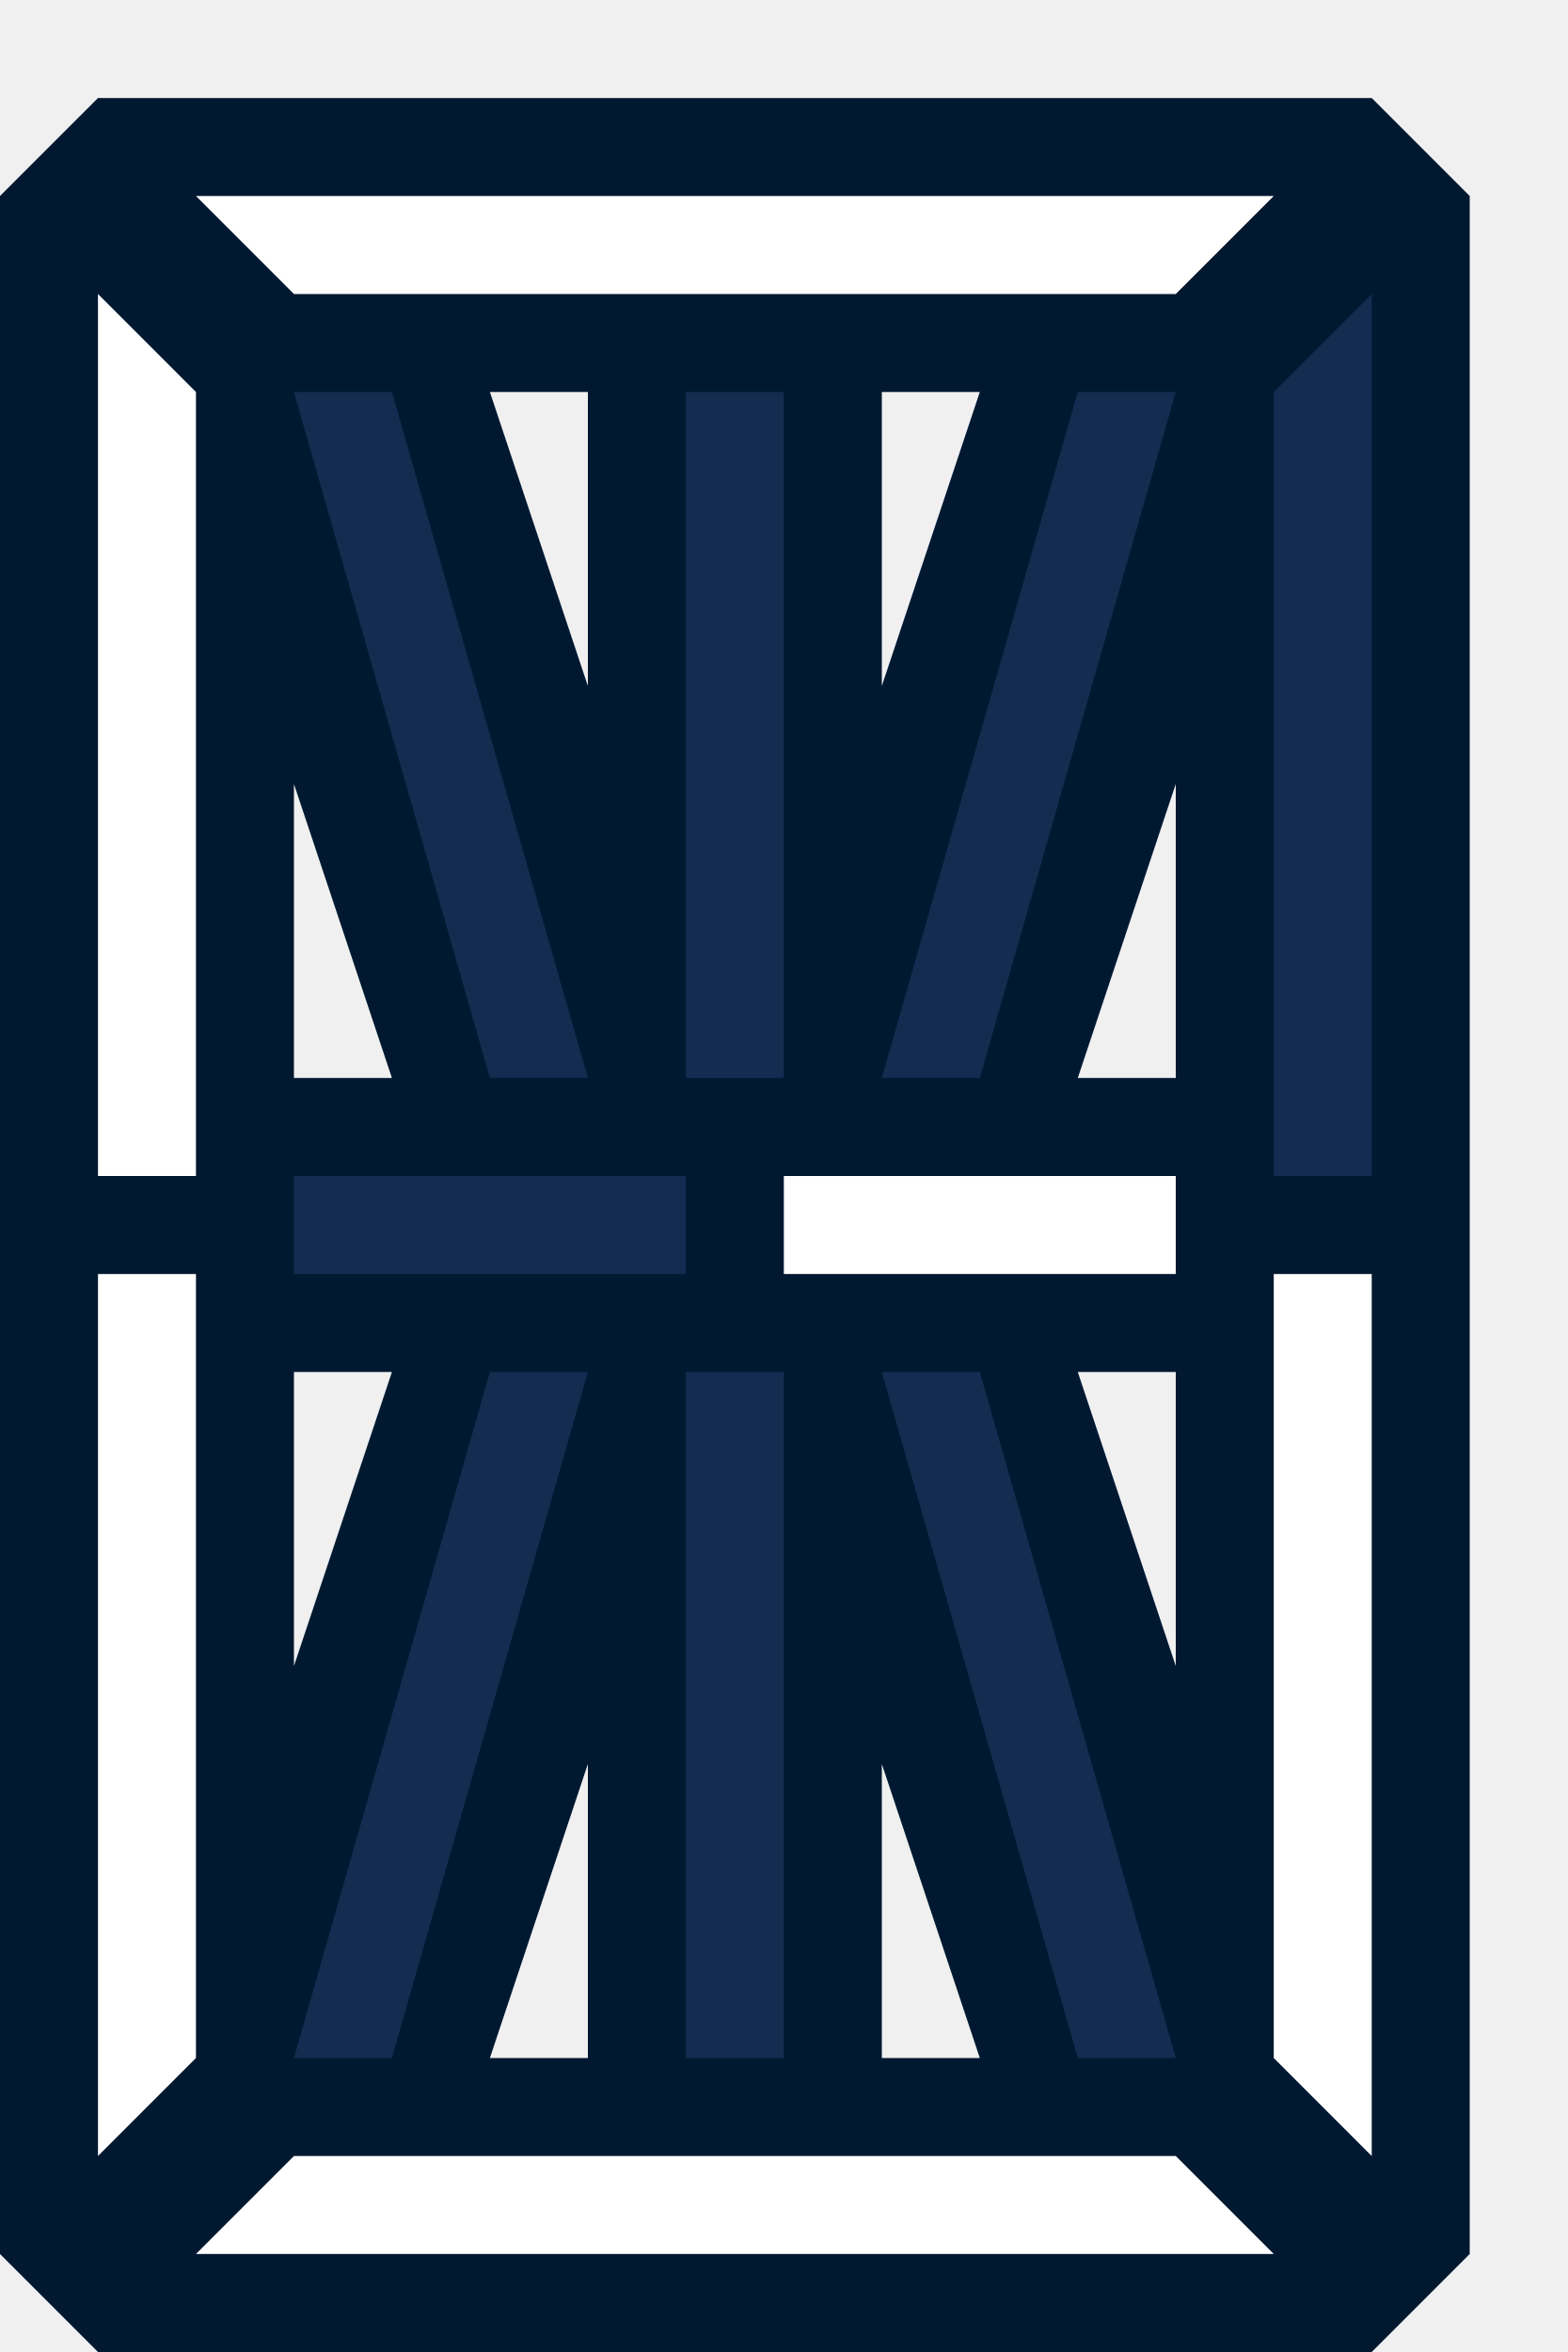
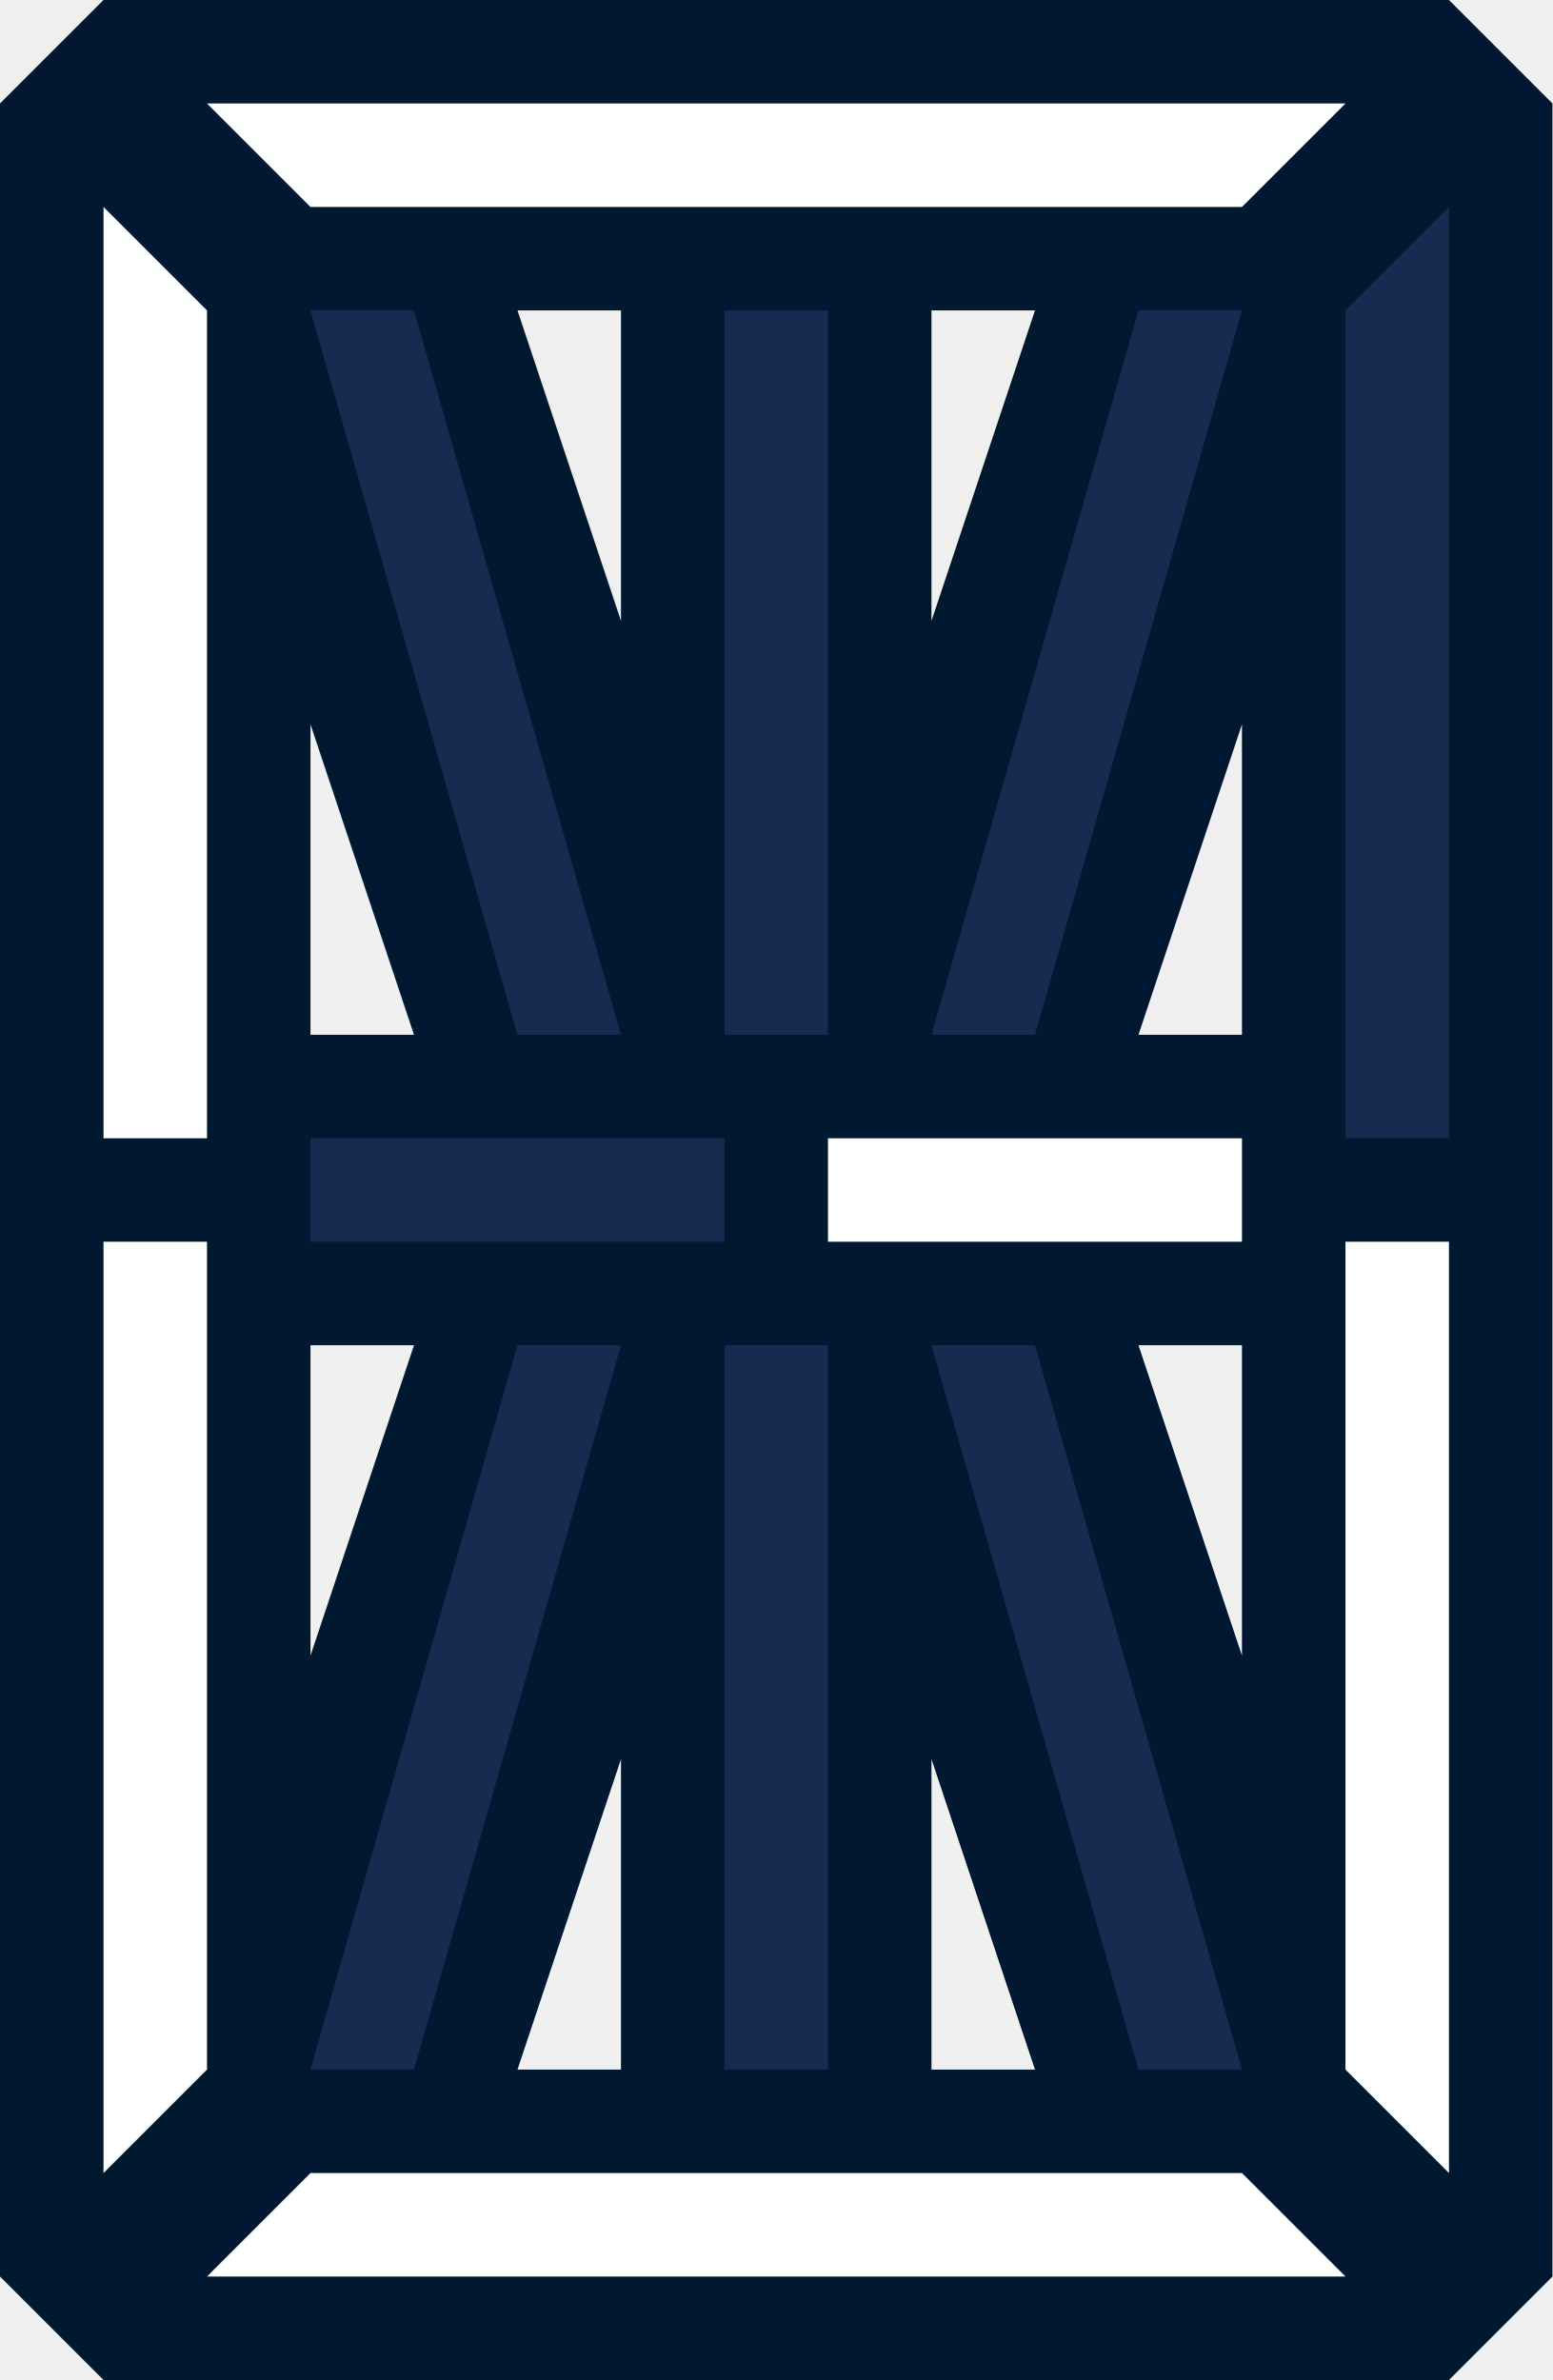
- <svg xmlns="http://www.w3.org/2000/svg" width="16" height="24" viewBox="0 0 16 24" version="1.1" id="svg8">
+ <svg xmlns="http://www.w3.org/2000/svg" width="15" height="23" viewBox="0 0 15 23" version="1.1" id="svg8">
  <defs id="defs2" />
-   <path style="fill:#001931;fill-opacity:1;stroke:none;stroke-opacity:1" d="M 1,1 0,2 v 21 l 1,1 h 13 l 1,-1 V 2 L 14,1 Z m 4,3 h 1 v 3 z m 4,0 h 1 L 9,7 Z M 3,8 4,11 H 3 Z m 9,0 v 3 h -1 z m -9,6 h 1 l -1,3 z m 8,0 h 1 v 3 z m -5,4 v 3 H 5 Z m 3,0 1,3 H 9 Z" id="path910" />
-   <path style="fill:#ffffff;fill-opacity:1;stroke:none;stroke-opacity:1" d="m 2,2 1,1 h 9 l 1,-1 z" id="path826" />
-   <path style="fill:#ffffff;fill-opacity:1;stroke:none;stroke-opacity:1" d="m 1,3 1,1 v 8 H 1 Z" id="path828" />
-   <rect style="fill:#162b50;fill-opacity:1;stroke:none;stroke-width:1;stroke-opacity:1" id="rect836" width="1" height="7" x="7" y="4" />
-   <rect style="fill:#162b50;fill-opacity:1;stroke:none;stroke-width:1;stroke-opacity:1" id="rect838" width="4" height="1" x="3" y="12" />
-   <path style="fill:#162b50;fill-opacity:1;stroke:none;stroke-opacity:1" d="m 9,11 2,-7 h 1 l -2,7 z" id="path840" />
-   <path style="fill:#ffffff;fill-opacity:1;stroke:none;stroke-opacity:1" d="m 2,13 v 8 l -1,1 v -9 z" id="path844" />
-   <path style="fill:#ffffff;fill-opacity:1;stroke:none;stroke-opacity:1" d="m 2,23 1,-1 h 9 l 1,1 z" id="path846" />
-   <path style="fill:#ffffff;fill-opacity:1;stroke:none;stroke-opacity:1" d="m 13,21 1,1 v -9 h -1 z" id="path856" />
-   <path style="fill:#162b50;fill-opacity:1;stroke:none;stroke-opacity:1" d="M 13,12 V 4 l 1,-1 v 9 z" id="path858" />
-   <rect style="fill:#ffffff;fill-opacity:1;stroke:none;stroke-width:1;stroke-opacity:1" id="rect860" width="4" height="1" x="8" y="12" />
-   <rect style="fill:#162b50;fill-opacity:1;stroke:none;stroke-width:1;stroke-opacity:1" id="rect836-3" width="1" height="7" x="7" y="14" />
-   <path style="fill:#162b50;fill-opacity:1;stroke:none;stroke-opacity:1" d="M 6,11 4,4 H 3 l 2,7 z" id="path840-6" />
-   <path style="fill:#162b50;fill-opacity:1;stroke:none;stroke-opacity:1" d="m 9,14 2,7 h 1 l -2,-7 z" id="path840-7" />
-   <path style="fill:#162b50;fill-opacity:1;stroke:none;stroke-opacity:1" d="M 6,14 4,21 H 3 l 2,-7 z" id="path840-6-5" />
+   <path style="fill:#001931;fill-opacity:1;stroke:none;stroke-opacity:1" d="M 1,0 0,1 v 21 l 1,1 h 13 l 1,-1 V 1 L 14,0 Z m 4,3 h 1 v 3 z m 4,0 h 1 L 9,6 Z M 3,7 4,10 H 3 Z m 9,0 v 3 h -1 z m -9,6 h 1 l -1,3 z m 8,0 h 1 v 3 z m -5,4 v 3 H 5 Z m 3,0 1,3 H 9 Z" id="path910" />
+   <path style="fill:#ffffff;fill-opacity:1;stroke:none;stroke-opacity:1" d="m 2,1 1,1 h 9 l 1,-1 z" id="path826" />
+   <path style="fill:#ffffff;fill-opacity:1;stroke:none;stroke-opacity:1" d="m 1,2 1,1 v 8 H 1 Z" id="path828" />
+   <rect style="fill:#162b50;fill-opacity:1;stroke:none;stroke-width:1;stroke-opacity:1" id="rect836" width="1" height="7" x="7" y="3" />
+   <rect style="fill:#162b50;fill-opacity:1;stroke:none;stroke-width:1;stroke-opacity:1" id="rect838" width="4" height="1" x="3" y="11" />
+   <path style="fill:#162b50;fill-opacity:1;stroke:none;stroke-opacity:1" d="m 9,10 2,-7 h 1 l -2,7 z" id="path840" />
+   <path style="fill:#ffffff;fill-opacity:1;stroke:none;stroke-opacity:1" d="m 2,12 v 8 l -1,1 v -9 z" id="path844" />
+   <path style="fill:#ffffff;fill-opacity:1;stroke:none;stroke-opacity:1" d="m 2,22 1,-1 h 9 l 1,1 z" id="path846" />
+   <path style="fill:#ffffff;fill-opacity:1;stroke:none;stroke-opacity:1" d="m 13,20 1,1 v -9 h -1 z" id="path856" />
+   <path style="fill:#162b50;fill-opacity:1;stroke:none;stroke-opacity:1" d="M 13,11 V 3 l 1,-1 v 9 z" id="path858" />
+   <rect style="fill:#ffffff;fill-opacity:1;stroke:none;stroke-width:1;stroke-opacity:1" id="rect860" width="4" height="1" x="8" y="11" />
+   <rect style="fill:#162b50;fill-opacity:1;stroke:none;stroke-width:1;stroke-opacity:1" id="rect836-3" width="1" height="7" x="7" y="13" />
+   <path style="fill:#162b50;fill-opacity:1;stroke:none;stroke-opacity:1" d="M 6,10 4,3 H 3 l 2,7 z" id="path840-6" />
+   <path style="fill:#162b50;fill-opacity:1;stroke:none;stroke-opacity:1" d="m 9,13 2,7 h 1 l -2,-7 z" id="path840-7" />
+   <path style="fill:#162b50;fill-opacity:1;stroke:none;stroke-opacity:1" d="M 6,13 4,20 H 3 l 2,-7 z" id="path840-6-5" />
</svg>
